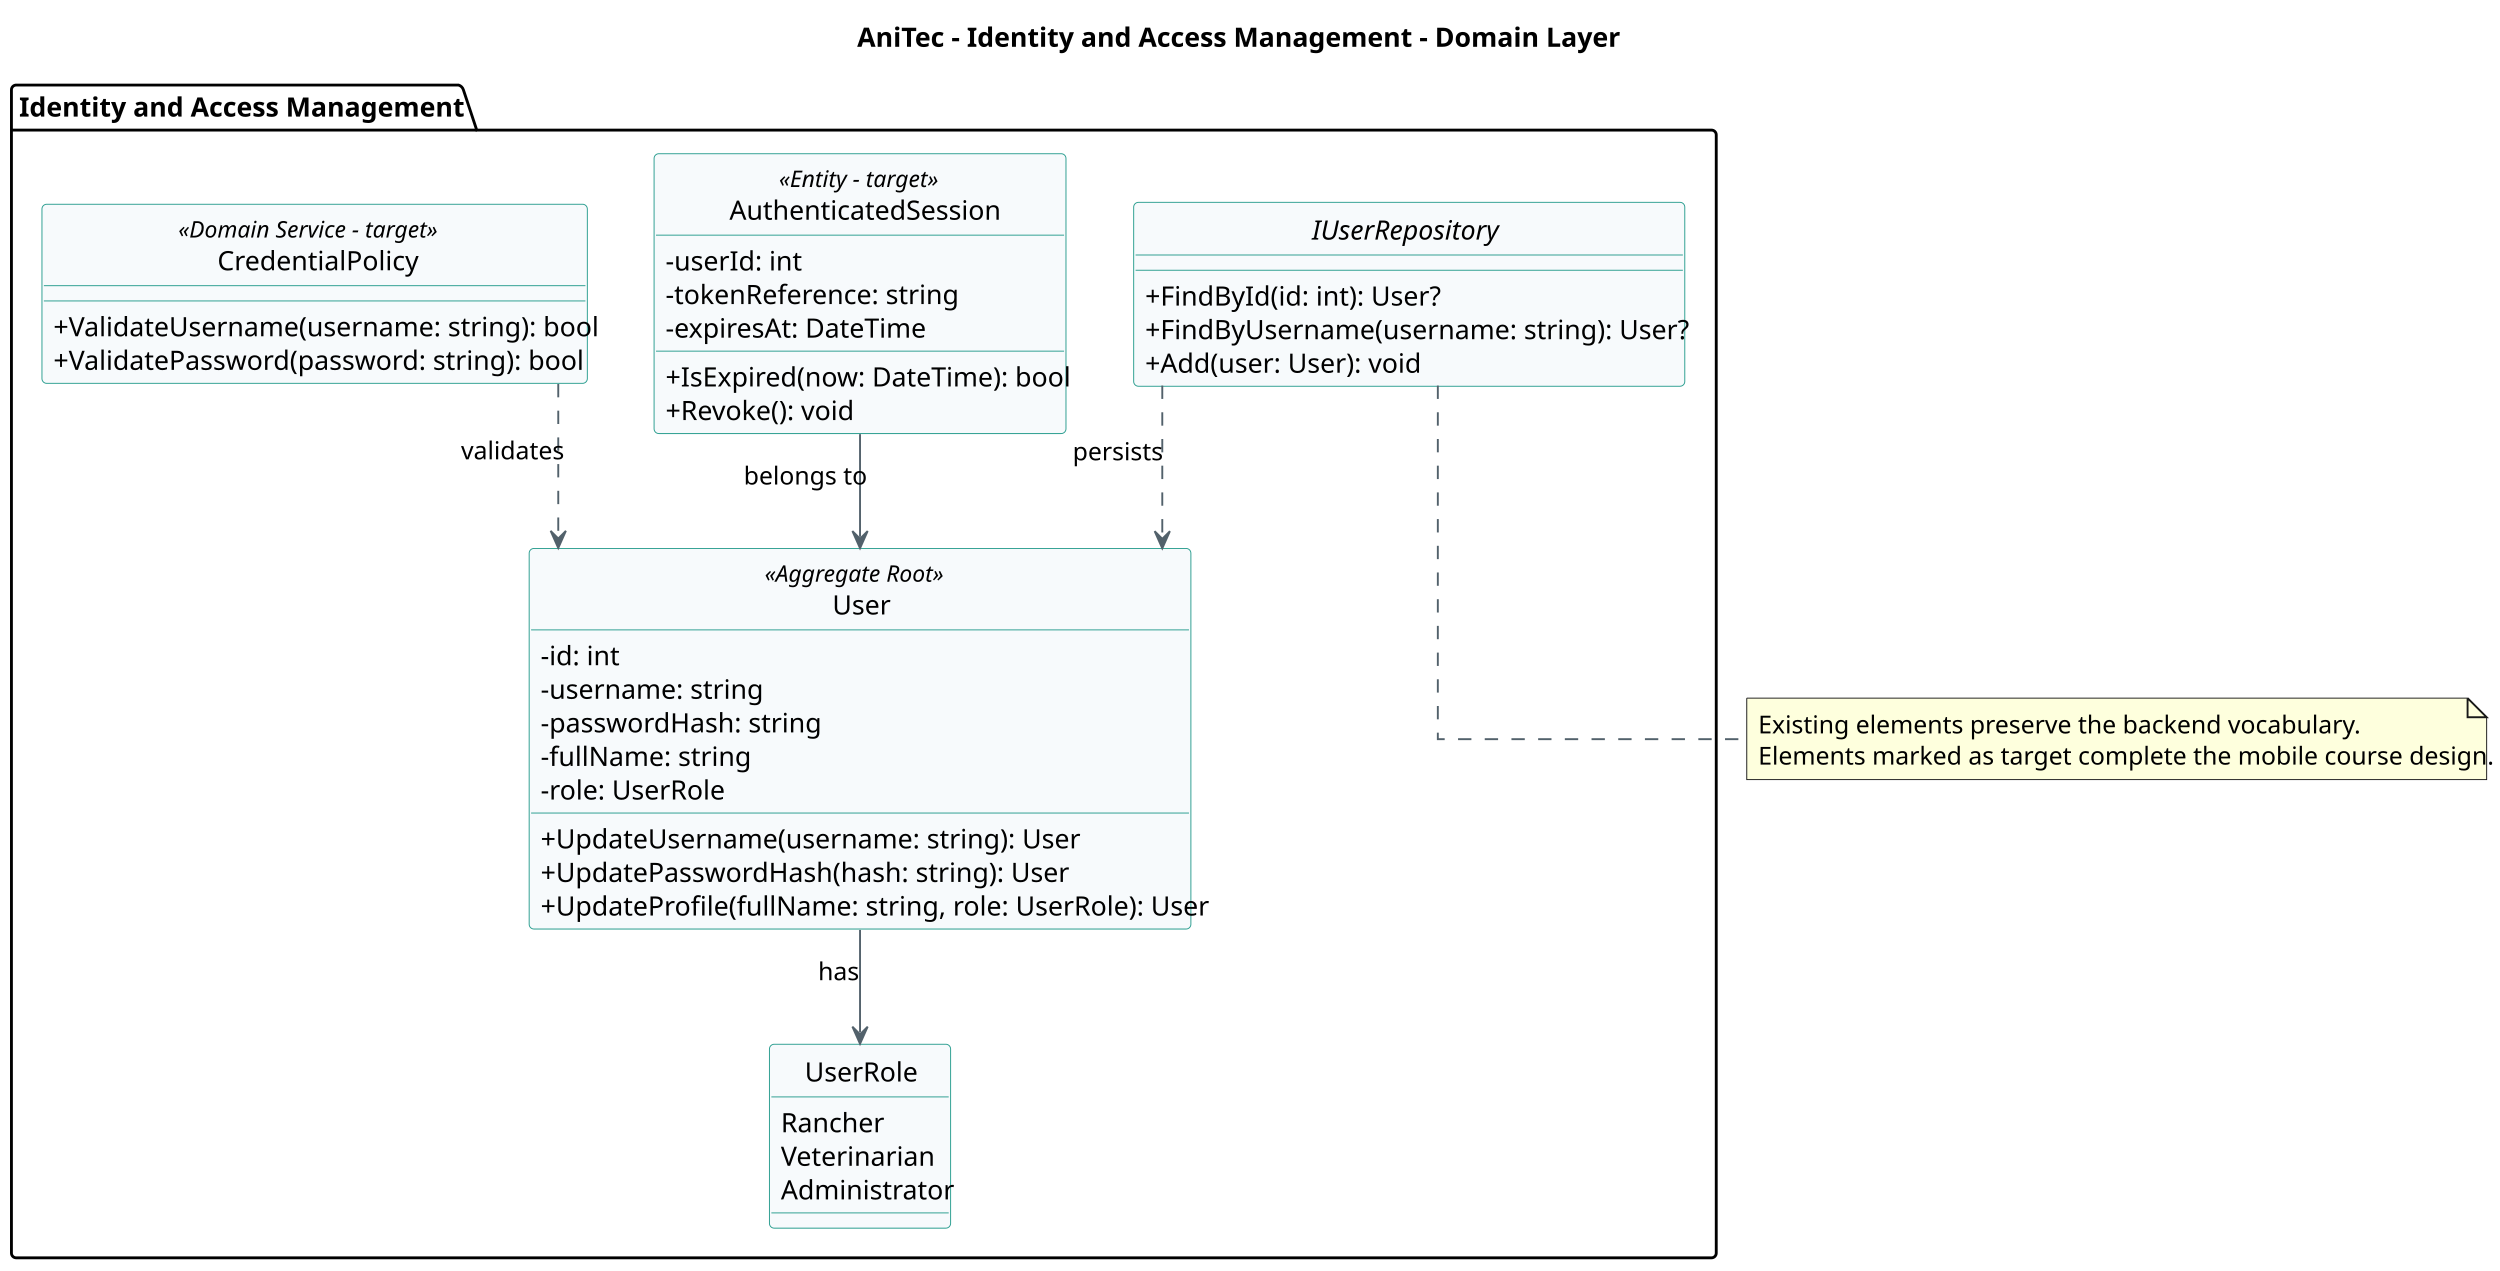
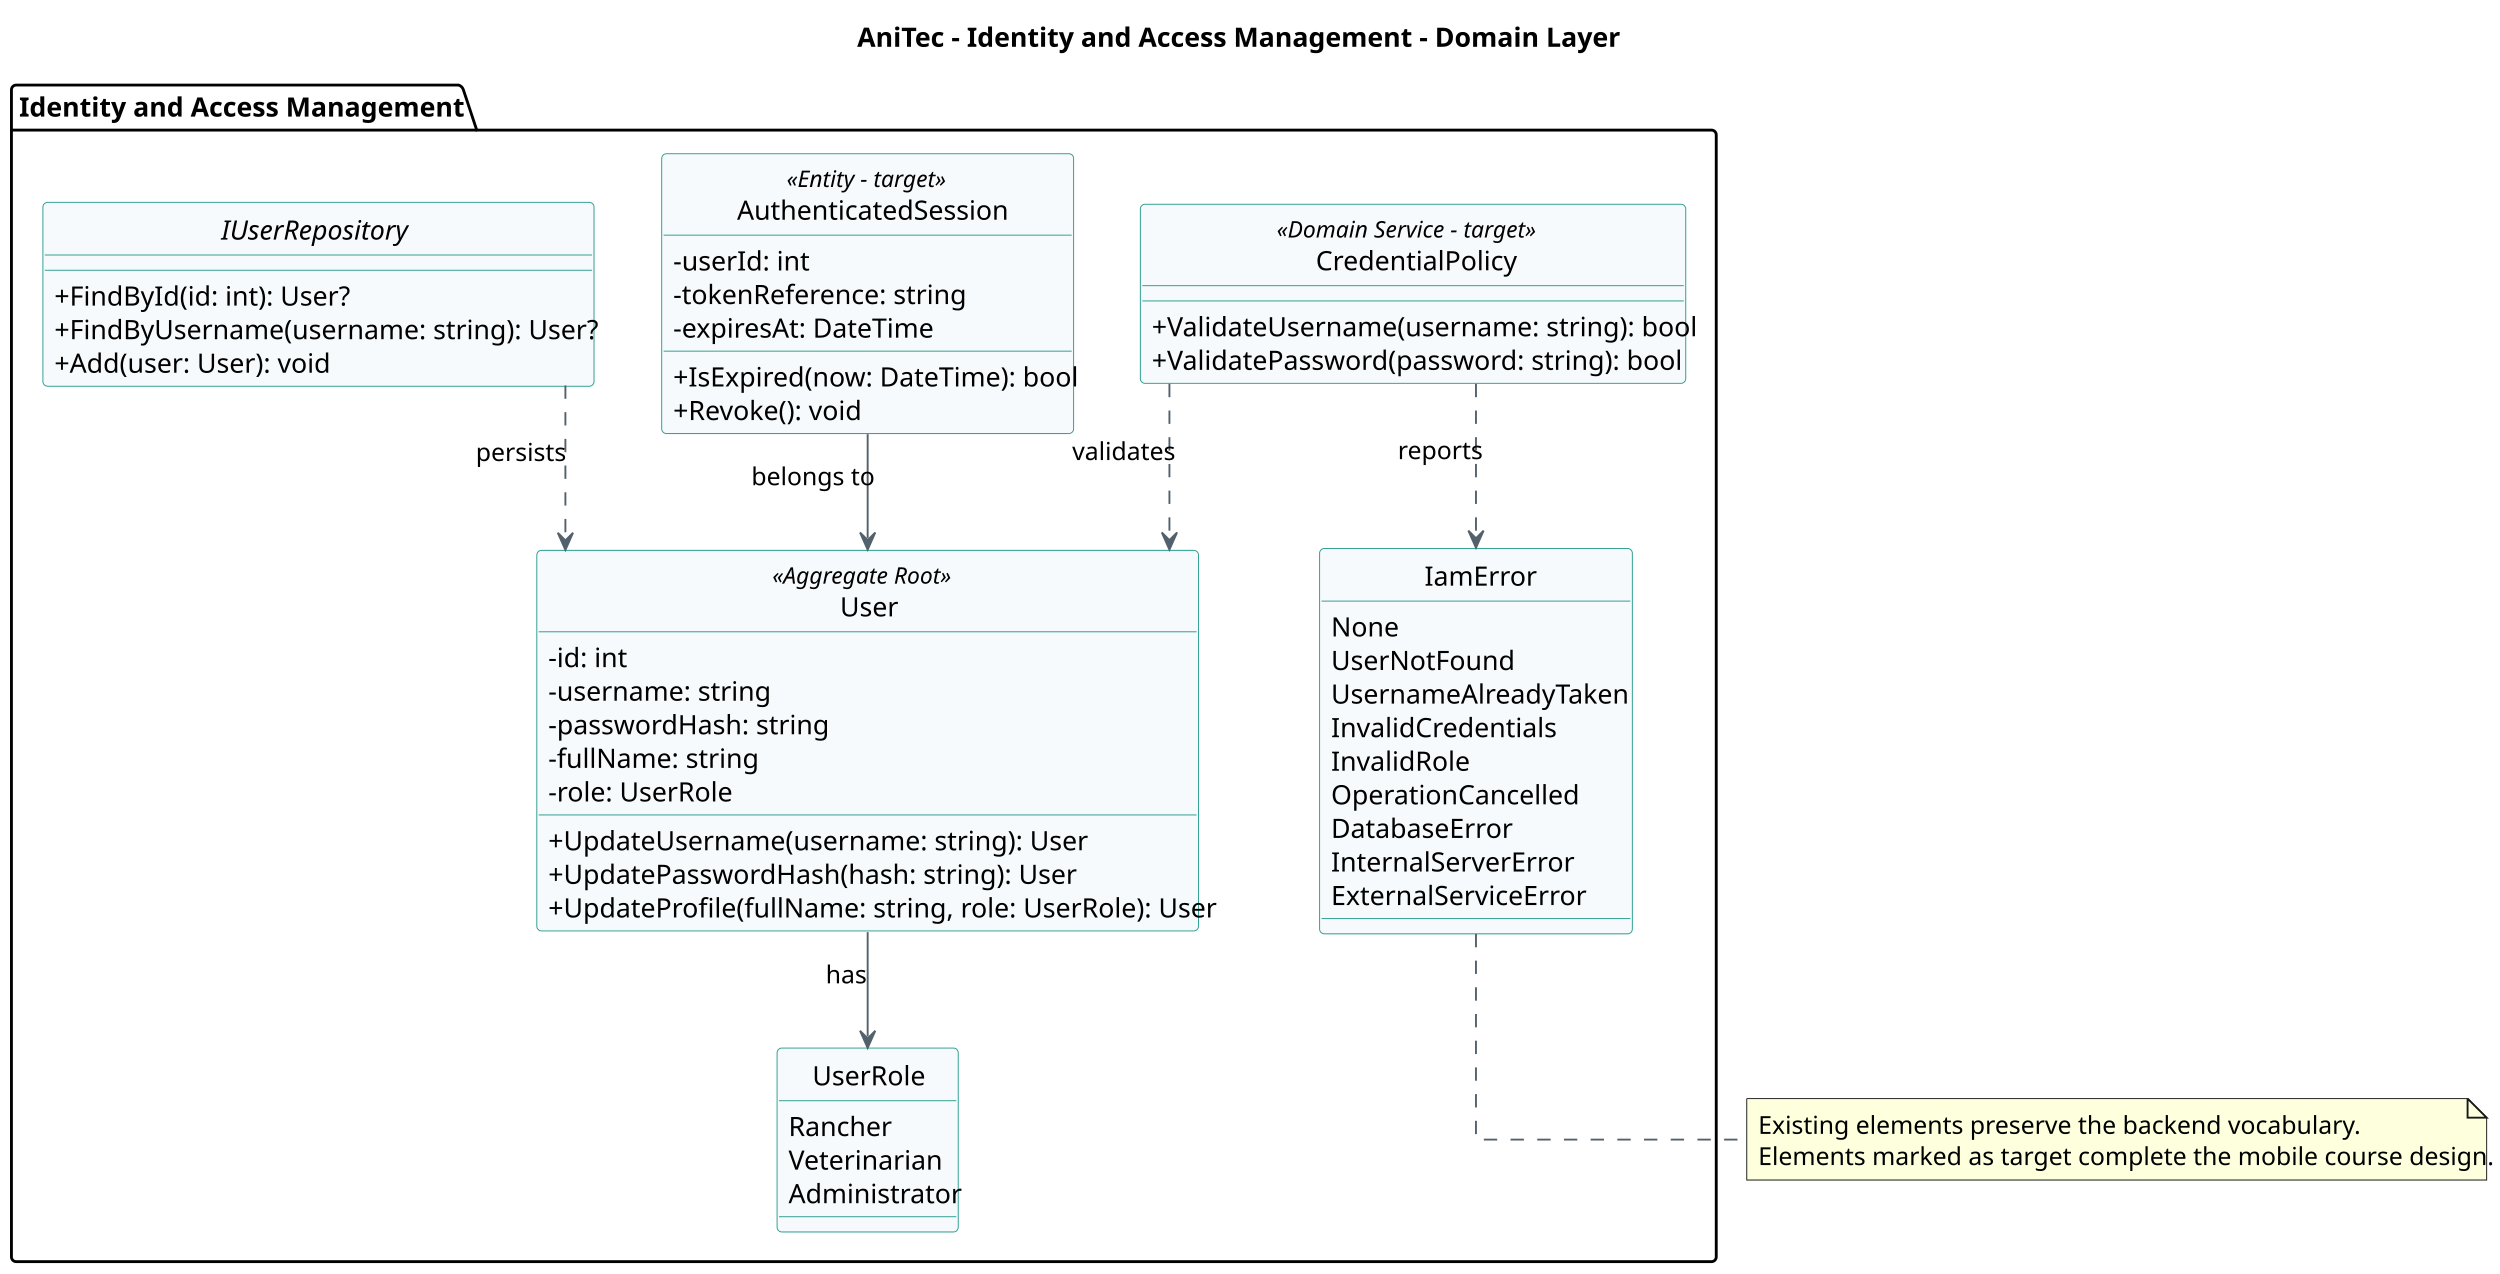
- <svg xmlns="http://www.w3.org/2000/svg" contentStyleType="text/css" height="666px" preserveAspectRatio="none" style="width:1311px;height:666px;background:#FFFFFF;" version="1.1" viewBox="0 0 1311 666" width="1311px" zoomAndPan="magnify">
+ <svg xmlns="http://www.w3.org/2000/svg" contentStyleType="text/css" height="668px" preserveAspectRatio="none" style="width:1311px;height:668px;background:#FFFFFF;" version="1.1" viewBox="0 0 1311 668" width="1311px" zoomAndPan="magnify">
  <defs />
  <g>
    <text fill="#000000" font-family="sans-serif" font-size="14" font-weight="bold" lengthAdjust="spacing" textLength="398" x="449.5" y="24.533">AniTec - Identity and Access Management - Domain Layer</text>
    <g id="cluster_Identity and Access Management">
-       <path d="M8.5,44.609 L240.5,44.609 A3.75,3.75 0 0 1 243,47.109 L250,68.219 L897.5,68.219 A2.5,2.5 0 0 1 900,70.719 L900,657.109 A2.5,2.5 0 0 1 897.5,659.609 L8.5,659.609 A2.5,2.5 0 0 1 6,657.109 L6,47.109 A2.5,2.5 0 0 1 8.5,44.609 " fill="none" style="stroke:#000000;stroke-width:1.5;" />
+       <path d="M8.5,44.609 L240.5,44.609 A3.75,3.75 0 0 1 243,47.109 L250,68.219 L897.5,68.219 A2.5,2.5 0 0 1 900,70.719 L900,659.109 A2.5,2.5 0 0 1 897.5,661.609 L8.5,661.609 A2.5,2.5 0 0 1 6,659.109 L6,47.109 A2.5,2.5 0 0 1 8.5,44.609 " fill="none" style="stroke:#000000;stroke-width:1.5;" />
      <line style="stroke:#000000;stroke-width:1.5;" x1="6" x2="250" y1="68.219" y2="68.219" />
      <text fill="#000000" font-family="sans-serif" font-size="14" font-weight="bold" lengthAdjust="spacing" textLength="231" x="10" y="61.143">Identity and Access Management</text>
    </g>
    <g id="elem_User">
-       <rect codeLine="13" fill="#F7FAFC" height="199.578" id="User" rx="2.5" ry="2.5" style="stroke:#2A9D8F;stroke-width:0.5;" width="347" x="277.5" y="287.609" />
-       <text fill="#000000" font-family="sans-serif" font-size="12" font-style="italic" lengthAdjust="spacing" textLength="100" x="401" y="305.066">«Aggregate Root»</text>
-       <text fill="#000000" font-family="sans-serif" font-size="14" lengthAdjust="spacing" textLength="29" x="436.5" y="322.236">User</text>
-       <line style="stroke:#2A9D8F;stroke-width:0.5;" x1="278.5" x2="623.5" y1="330.312" y2="330.312" />
-       <text fill="#000000" font-family="sans-serif" font-size="14" lengthAdjust="spacing" textLength="39" x="283.5" y="348.846">-id: int</text>
-       <text fill="#000000" font-family="sans-serif" font-size="14" lengthAdjust="spacing" textLength="111" x="283.5" y="366.455">-username: string</text>
-       <text fill="#000000" font-family="sans-serif" font-size="14" lengthAdjust="spacing" textLength="140" x="283.5" y="384.065">-passwordHash: string</text>
-       <text fill="#000000" font-family="sans-serif" font-size="14" lengthAdjust="spacing" textLength="102" x="283.5" y="401.674">-fullName: string</text>
-       <text fill="#000000" font-family="sans-serif" font-size="14" lengthAdjust="spacing" textLength="95" x="283.5" y="419.283">-role: UserRole</text>
-       <line style="stroke:#2A9D8F;stroke-width:0.5;" x1="278.5" x2="623.5" y1="426.359" y2="426.359" />
-       <text fill="#000000" font-family="sans-serif" font-size="14" lengthAdjust="spacing" textLength="270" x="283.5" y="444.893">+UpdateUsername(username: string): User</text>
-       <text fill="#000000" font-family="sans-serif" font-size="14" lengthAdjust="spacing" textLength="267" x="283.5" y="462.502">+UpdatePasswordHash(hash: string): User</text>
-       <text fill="#000000" font-family="sans-serif" font-size="14" lengthAdjust="spacing" textLength="335" x="283.5" y="480.111">+UpdateProfile(fullName: string, role: UserRole): User</text>
+       <rect codeLine="13" fill="#F7FAFC" height="199.578" id="User" rx="2.5" ry="2.5" style="stroke:#2A9D8F;stroke-width:0.5;" width="347" x="281.5" y="288.609" />
+       <text fill="#000000" font-family="sans-serif" font-size="12" font-style="italic" lengthAdjust="spacing" textLength="100" x="405" y="306.066">«Aggregate Root»</text>
+       <text fill="#000000" font-family="sans-serif" font-size="14" lengthAdjust="spacing" textLength="29" x="440.5" y="323.236">User</text>
+       <line style="stroke:#2A9D8F;stroke-width:0.5;" x1="282.5" x2="627.5" y1="331.312" y2="331.312" />
+       <text fill="#000000" font-family="sans-serif" font-size="14" lengthAdjust="spacing" textLength="39" x="287.5" y="349.846">-id: int</text>
+       <text fill="#000000" font-family="sans-serif" font-size="14" lengthAdjust="spacing" textLength="111" x="287.5" y="367.455">-username: string</text>
+       <text fill="#000000" font-family="sans-serif" font-size="14" lengthAdjust="spacing" textLength="140" x="287.5" y="385.065">-passwordHash: string</text>
+       <text fill="#000000" font-family="sans-serif" font-size="14" lengthAdjust="spacing" textLength="102" x="287.5" y="402.674">-fullName: string</text>
+       <text fill="#000000" font-family="sans-serif" font-size="14" lengthAdjust="spacing" textLength="95" x="287.5" y="420.283">-role: UserRole</text>
+       <line style="stroke:#2A9D8F;stroke-width:0.5;" x1="282.5" x2="627.5" y1="427.359" y2="427.359" />
+       <text fill="#000000" font-family="sans-serif" font-size="14" lengthAdjust="spacing" textLength="270" x="287.5" y="445.893">+UpdateUsername(username: string): User</text>
+       <text fill="#000000" font-family="sans-serif" font-size="14" lengthAdjust="spacing" textLength="267" x="287.5" y="463.502">+UpdatePasswordHash(hash: string): User</text>
+       <text fill="#000000" font-family="sans-serif" font-size="14" lengthAdjust="spacing" textLength="335" x="287.5" y="481.111">+UpdateProfile(fullName: string, role: UserRole): User</text>
    </g>
    <g id="elem_UserRole">
-       <rect codeLine="23" fill="#F7FAFC" height="96.438" id="UserRole" rx="2.5" ry="2.5" style="stroke:#2A9D8F;stroke-width:0.5;" width="95" x="403.5" y="547.609" />
-       <text fill="#000000" font-family="sans-serif" font-size="14" lengthAdjust="spacing" textLength="58" x="422" y="567.143">UserRole</text>
-       <line style="stroke:#2A9D8F;stroke-width:0.5;" x1="404.5" x2="497.5" y1="575.219" y2="575.219" />
-       <text fill="#000000" font-family="sans-serif" font-size="14" lengthAdjust="spacing" textLength="54" x="409.5" y="593.752">Rancher</text>
-       <text fill="#000000" font-family="sans-serif" font-size="14" lengthAdjust="spacing" textLength="77" x="409.5" y="611.361">Veterinarian</text>
-       <text fill="#000000" font-family="sans-serif" font-size="14" lengthAdjust="spacing" textLength="83" x="409.5" y="628.971">Administrator</text>
-       <line style="stroke:#2A9D8F;stroke-width:0.5;" x1="404.5" x2="497.5" y1="636.047" y2="636.047" />
+       <rect codeLine="23" fill="#F7FAFC" height="96.438" id="UserRole" rx="2.5" ry="2.5" style="stroke:#2A9D8F;stroke-width:0.5;" width="95" x="407.5" y="549.609" />
+       <text fill="#000000" font-family="sans-serif" font-size="14" lengthAdjust="spacing" textLength="58" x="426" y="569.143">UserRole</text>
+       <line style="stroke:#2A9D8F;stroke-width:0.5;" x1="408.5" x2="501.5" y1="577.219" y2="577.219" />
+       <text fill="#000000" font-family="sans-serif" font-size="14" lengthAdjust="spacing" textLength="54" x="413.5" y="595.752">Rancher</text>
+       <text fill="#000000" font-family="sans-serif" font-size="14" lengthAdjust="spacing" textLength="77" x="413.5" y="613.361">Veterinarian</text>
+       <text fill="#000000" font-family="sans-serif" font-size="14" lengthAdjust="spacing" textLength="83" x="413.5" y="630.971">Administrator</text>
+       <line style="stroke:#2A9D8F;stroke-width:0.5;" x1="408.5" x2="501.5" y1="638.047" y2="638.047" />
    </g>
    <g id="elem_AuthenticatedSession">
-       <rect codeLine="28" fill="#F7FAFC" height="146.75" id="AuthenticatedSession" rx="2.5" ry="2.5" style="stroke:#2A9D8F;stroke-width:0.5;" width="216" x="343" y="80.609" />
-       <text fill="#000000" font-family="sans-serif" font-size="12" font-style="italic" lengthAdjust="spacing" textLength="85" x="408.5" y="98.066">«Entity - target»</text>
-       <text fill="#000000" font-family="sans-serif" font-size="14" lengthAdjust="spacing" textLength="137" x="382.5" y="115.236">AuthenticatedSession</text>
-       <line style="stroke:#2A9D8F;stroke-width:0.5;" x1="344" x2="558" y1="123.312" y2="123.312" />
-       <text fill="#000000" font-family="sans-serif" font-size="14" lengthAdjust="spacing" textLength="67" x="349" y="141.846">-userId: int</text>
-       <text fill="#000000" font-family="sans-serif" font-size="14" lengthAdjust="spacing" textLength="149" x="349" y="159.455">-tokenReference: string</text>
-       <text fill="#000000" font-family="sans-serif" font-size="14" lengthAdjust="spacing" textLength="132" x="349" y="177.065">-expiresAt: DateTime</text>
-       <line style="stroke:#2A9D8F;stroke-width:0.5;" x1="344" x2="558" y1="184.141" y2="184.141" />
-       <text fill="#000000" font-family="sans-serif" font-size="14" lengthAdjust="spacing" textLength="204" x="349" y="202.674">+IsExpired(now: DateTime): bool</text>
-       <text fill="#000000" font-family="sans-serif" font-size="14" lengthAdjust="spacing" textLength="100" x="349" y="220.283">+Revoke(): void</text>
+       <rect codeLine="28" fill="#F7FAFC" height="146.75" id="AuthenticatedSession" rx="2.5" ry="2.5" style="stroke:#2A9D8F;stroke-width:0.5;" width="216" x="347" y="80.609" />
+       <text fill="#000000" font-family="sans-serif" font-size="12" font-style="italic" lengthAdjust="spacing" textLength="85" x="412.5" y="98.066">«Entity - target»</text>
+       <text fill="#000000" font-family="sans-serif" font-size="14" lengthAdjust="spacing" textLength="137" x="386.5" y="115.236">AuthenticatedSession</text>
+       <line style="stroke:#2A9D8F;stroke-width:0.5;" x1="348" x2="562" y1="123.312" y2="123.312" />
+       <text fill="#000000" font-family="sans-serif" font-size="14" lengthAdjust="spacing" textLength="67" x="353" y="141.846">-userId: int</text>
+       <text fill="#000000" font-family="sans-serif" font-size="14" lengthAdjust="spacing" textLength="149" x="353" y="159.455">-tokenReference: string</text>
+       <text fill="#000000" font-family="sans-serif" font-size="14" lengthAdjust="spacing" textLength="132" x="353" y="177.065">-expiresAt: DateTime</text>
+       <line style="stroke:#2A9D8F;stroke-width:0.5;" x1="348" x2="562" y1="184.141" y2="184.141" />
+       <text fill="#000000" font-family="sans-serif" font-size="14" lengthAdjust="spacing" textLength="204" x="353" y="202.674">+IsExpired(now: DateTime): bool</text>
+       <text fill="#000000" font-family="sans-serif" font-size="14" lengthAdjust="spacing" textLength="100" x="353" y="220.283">+Revoke(): void</text>
    </g>
    <g id="elem_CredentialPolicy">
-       <rect codeLine="35" fill="#F7FAFC" height="93.922" id="CredentialPolicy" rx="2.5" ry="2.5" style="stroke:#2A9D8F;stroke-width:0.5;" width="286" x="22" y="107.109" />
-       <text fill="#000000" font-family="sans-serif" font-size="12" font-style="italic" lengthAdjust="spacing" textLength="143" x="93.5" y="124.566">«Domain Service - target»</text>
-       <text fill="#000000" font-family="sans-serif" font-size="14" lengthAdjust="spacing" textLength="102" x="114" y="141.736">CredentialPolicy</text>
-       <line style="stroke:#2A9D8F;stroke-width:0.5;" x1="23" x2="307" y1="149.812" y2="149.812" />
-       <line style="stroke:#2A9D8F;stroke-width:0.5;" x1="23" x2="307" y1="157.812" y2="157.812" />
-       <text fill="#000000" font-family="sans-serif" font-size="14" lengthAdjust="spacing" textLength="274" x="28" y="176.346">+ValidateUsername(username: string): bool</text>
-       <text fill="#000000" font-family="sans-serif" font-size="14" lengthAdjust="spacing" textLength="268" x="28" y="193.955">+ValidatePassword(password: string): bool</text>
+       <rect codeLine="35" fill="#F7FAFC" height="93.922" id="CredentialPolicy" rx="2.5" ry="2.5" style="stroke:#2A9D8F;stroke-width:0.5;" width="286" x="598" y="107.109" />
+       <text fill="#000000" font-family="sans-serif" font-size="12" font-style="italic" lengthAdjust="spacing" textLength="143" x="669.5" y="124.566">«Domain Service - target»</text>
+       <text fill="#000000" font-family="sans-serif" font-size="14" lengthAdjust="spacing" textLength="102" x="690" y="141.736">CredentialPolicy</text>
+       <line style="stroke:#2A9D8F;stroke-width:0.5;" x1="599" x2="883" y1="149.812" y2="149.812" />
+       <line style="stroke:#2A9D8F;stroke-width:0.5;" x1="599" x2="883" y1="157.812" y2="157.812" />
+       <text fill="#000000" font-family="sans-serif" font-size="14" lengthAdjust="spacing" textLength="274" x="604" y="176.346">+ValidateUsername(username: string): bool</text>
+       <text fill="#000000" font-family="sans-serif" font-size="14" lengthAdjust="spacing" textLength="268" x="604" y="193.955">+ValidatePassword(password: string): bool</text>
    </g>
    <g id="elem_IUserRepository">
-       <rect codeLine="39" fill="#F7FAFC" height="96.438" id="IUserRepository" rx="2.5" ry="2.5" style="stroke:#2A9D8F;stroke-width:0.5;" width="289" x="594.5" y="106.109" />
-       <text fill="#000000" font-family="sans-serif" font-size="14" font-style="italic" lengthAdjust="spacing" textLength="102" x="688" y="125.643">IUserRepository</text>
-       <line style="stroke:#2A9D8F;stroke-width:0.5;" x1="595.5" x2="882.5" y1="133.719" y2="133.719" />
-       <line style="stroke:#2A9D8F;stroke-width:0.5;" x1="595.5" x2="882.5" y1="141.719" y2="141.719" />
-       <text fill="#000000" font-family="sans-serif" font-size="14" lengthAdjust="spacing" textLength="152" x="600.5" y="160.252">+FindById(id: int): User?</text>
-       <text fill="#000000" font-family="sans-serif" font-size="14" lengthAdjust="spacing" textLength="277" x="600.5" y="177.861">+FindByUsername(username: string): User?</text>
-       <text fill="#000000" font-family="sans-serif" font-size="14" lengthAdjust="spacing" textLength="142" x="600.5" y="195.471">+Add(user: User): void</text>
+       <rect codeLine="39" fill="#F7FAFC" height="96.438" id="IUserRepository" rx="2.5" ry="2.5" style="stroke:#2A9D8F;stroke-width:0.5;" width="289" x="22.5" y="106.109" />
+       <text fill="#000000" font-family="sans-serif" font-size="14" font-style="italic" lengthAdjust="spacing" textLength="102" x="116" y="125.643">IUserRepository</text>
+       <line style="stroke:#2A9D8F;stroke-width:0.5;" x1="23.5" x2="310.5" y1="133.719" y2="133.719" />
+       <line style="stroke:#2A9D8F;stroke-width:0.5;" x1="23.5" x2="310.5" y1="141.719" y2="141.719" />
+       <text fill="#000000" font-family="sans-serif" font-size="14" lengthAdjust="spacing" textLength="152" x="28.5" y="160.252">+FindById(id: int): User?</text>
+       <text fill="#000000" font-family="sans-serif" font-size="14" lengthAdjust="spacing" textLength="277" x="28.5" y="177.861">+FindByUsername(username: string): User?</text>
+       <text fill="#000000" font-family="sans-serif" font-size="14" lengthAdjust="spacing" textLength="142" x="28.5" y="195.471">+Add(user: User): void</text>
    </g>
-     <g id="elem_GMN12">
-       <path d="M916,366.109 L916,408.812 L1304,408.812 L1304,376.109 L1294,366.109 L916,366.109 " fill="#FEFFDD" style="stroke:#181818;stroke-width:0.5;" />
-       <path d="M1294,366.109 L1294,376.109 L1304,376.109 L1294,366.109 " fill="#FEFFDD" style="stroke:#181818;stroke-width:1.0;" />
-       <text fill="#000000" font-family="sans-serif" font-size="13" lengthAdjust="spacing" textLength="300" x="922" y="384.604">Existing elements preserve the backend vocabulary.</text>
-       <text fill="#000000" font-family="sans-serif" font-size="13" lengthAdjust="spacing" textLength="367" x="922" y="400.956">Elements marked as target complete the mobile course design.</text>
+     <g id="elem_IamError">
+       <rect codeLine="48" fill="#F7FAFC" height="202.094" id="IamError" rx="2.5" ry="2.5" style="stroke:#2A9D8F;stroke-width:0.5;" width="164" x="692" y="287.609" />
+       <text fill="#000000" font-family="sans-serif" font-size="14" lengthAdjust="spacing" textLength="54" x="747" y="307.143">IamError</text>
+       <line style="stroke:#2A9D8F;stroke-width:0.5;" x1="693" x2="855" y1="315.219" y2="315.219" />
+       <text fill="#000000" font-family="sans-serif" font-size="14" lengthAdjust="spacing" textLength="33" x="698" y="333.752">None</text>
+       <text fill="#000000" font-family="sans-serif" font-size="14" lengthAdjust="spacing" textLength="91" x="698" y="351.361">UserNotFound</text>
+       <text fill="#000000" font-family="sans-serif" font-size="14" lengthAdjust="spacing" textLength="152" x="698" y="368.971">UsernameAlreadyTaken</text>
+       <text fill="#000000" font-family="sans-serif" font-size="14" lengthAdjust="spacing" textLength="112" x="698" y="386.58">InvalidCredentials</text>
+       <text fill="#000000" font-family="sans-serif" font-size="14" lengthAdjust="spacing" textLength="69" x="698" y="404.19">InvalidRole</text>
+       <text fill="#000000" font-family="sans-serif" font-size="14" lengthAdjust="spacing" textLength="126" x="698" y="421.799">OperationCancelled</text>
+       <text fill="#000000" font-family="sans-serif" font-size="14" lengthAdjust="spacing" textLength="93" x="698" y="439.408">DatabaseError</text>
+       <text fill="#000000" font-family="sans-serif" font-size="14" lengthAdjust="spacing" textLength="121" x="698" y="457.018">InternalServerError</text>
+       <text fill="#000000" font-family="sans-serif" font-size="14" lengthAdjust="spacing" textLength="130" x="698" y="474.627">ExternalServiceError</text>
+       <line style="stroke:#2A9D8F;stroke-width:0.5;" x1="693" x2="855" y1="481.703" y2="481.703" />
+     </g>
+     <g id="elem_GMN14">
+       <path d="M916,576.109 L916,618.812 L1304,618.812 L1304,586.109 L1294,576.109 L916,576.109 " fill="#FEFFDD" style="stroke:#181818;stroke-width:0.5;" />
+       <path d="M1294,576.109 L1294,586.109 L1304,586.109 L1294,576.109 " fill="#FEFFDD" style="stroke:#181818;stroke-width:1.0;" />
+       <text fill="#000000" font-family="sans-serif" font-size="13" lengthAdjust="spacing" textLength="300" x="922" y="594.605">Existing elements preserve the backend vocabulary.</text>
+       <text fill="#000000" font-family="sans-serif" font-size="13" lengthAdjust="spacing" textLength="367" x="922" y="610.956">Elements marked as target complete the mobile course design.</text>
    </g>
    <g id="link_User_UserRole">
-       <path codeLine="44" d="M451,487.649 C451,508.459 451,523.489 451,541.389 " fill="none" id="User-to-UserRole" style="stroke:#52616B;stroke-width:1.0;" />
-       <polygon fill="#52616B" points="451,547.389,455,538.389,451,542.389,447,538.389,451,547.389" style="stroke:#52616B;stroke-width:1.0;" />
-       <text fill="#000000" font-family="sans-serif" font-size="13" lengthAdjust="spacing" textLength="21" x="429" y="514.014">has</text>
+       <path codeLine="44" d="M455,488.819 C455,509.989 455,525.379 455,543.539 " fill="none" id="User-to-UserRole" style="stroke:#52616B;stroke-width:1.0;" />
+       <polygon fill="#52616B" points="455,549.539,459,540.539,455,544.539,451,540.539,455,549.539" style="stroke:#52616B;stroke-width:1.0;" />
+       <text fill="#000000" font-family="sans-serif" font-size="13" lengthAdjust="spacing" textLength="21" x="433" y="515.674">has</text>
    </g>
    <g id="link_AuthenticatedSession_User">
-       <path codeLine="45" d="M451,227.669 C451,246.649 451,261.409 451,281.489 " fill="none" id="AuthenticatedSession-to-User" style="stroke:#52616B;stroke-width:1.0;" />
-       <polygon fill="#52616B" points="451,287.489,455,278.489,451,282.489,447,278.489,451,287.489" style="stroke:#52616B;stroke-width:1.0;" />
-       <text fill="#000000" font-family="sans-serif" font-size="13" lengthAdjust="spacing" textLength="60" x="390" y="254.075">belongs to</text>
+       <path codeLine="45" d="M455,227.659 C455,246.869 455,261.899 455,282.249 " fill="none" id="AuthenticatedSession-to-User" style="stroke:#52616B;stroke-width:1.0;" />
+       <polygon fill="#52616B" points="455,288.249,459,279.249,455,283.249,451,279.249,455,288.249" style="stroke:#52616B;stroke-width:1.0;" />
+       <text fill="#000000" font-family="sans-serif" font-size="13" lengthAdjust="spacing" textLength="60" x="394" y="254.445">belongs to</text>
    </g>
    <g id="link_CredentialPolicy_User">
-       <path codeLine="46" d="M292.75,201.359 C292.75,226.149 292.75,251.509 292.75,281.389 " fill="none" id="CredentialPolicy-to-User" style="stroke:#52616B;stroke-width:1.0;stroke-dasharray:7.0,7.0;" />
-       <polygon fill="#52616B" points="292.75,287.389,296.75,278.389,292.75,282.389,288.75,278.389,292.75,287.389" style="stroke:#52616B;stroke-width:1.0;" />
-       <text fill="#000000" font-family="sans-serif" font-size="13" lengthAdjust="spacing" textLength="50" x="241.75" y="240.875">validates</text>
+       <path codeLine="46" d="M613.25,201.279 C613.25,226.289 613.25,252.019 613.25,282.229 " fill="none" id="CredentialPolicy-to-User" style="stroke:#52616B;stroke-width:1.0;stroke-dasharray:7.0,7.0;" />
+       <polygon fill="#52616B" points="613.25,288.229,617.25,279.229,613.25,283.229,609.25,279.229,613.25,288.229" style="stroke:#52616B;stroke-width:1.0;" />
+       <text fill="#000000" font-family="sans-serif" font-size="13" lengthAdjust="spacing" textLength="50" x="562.25" y="241.244">validates</text>
    </g>
    <g id="link_IUserRepository_User">
-       <path codeLine="47" d="M609.5,202.209 C609.5,226.909 609.5,251.959 609.5,281.559 " fill="none" id="IUserRepository-to-User" style="stroke:#52616B;stroke-width:1.0;stroke-dasharray:7.0,7.0;" />
-       <polygon fill="#52616B" points="609.5,287.559,613.5,278.559,609.5,282.559,605.5,278.559,609.5,287.559" style="stroke:#52616B;stroke-width:1.0;" />
-       <text fill="#000000" font-family="sans-serif" font-size="13" lengthAdjust="spacing" textLength="46" x="562.5" y="241.375">persists</text>
+       <path codeLine="47" d="M296.5,202.129 C296.5,227.049 296.5,252.479 296.5,282.389 " fill="none" id="IUserRepository-to-User" style="stroke:#52616B;stroke-width:1.0;stroke-dasharray:7.0,7.0;" />
+       <polygon fill="#52616B" points="296.5,288.389,300.5,279.389,296.5,283.389,292.5,279.389,296.5,288.389" style="stroke:#52616B;stroke-width:1.0;" />
+       <text fill="#000000" font-family="sans-serif" font-size="13" lengthAdjust="spacing" textLength="46" x="249.5" y="241.755">persists</text>
    </g>
-     <g id="link_IUserRepository_GMN12">
-       <path d="M754,202.209 C754,270.559 754,387.609 754,387.609 C754,387.609 832.55,387.609 915.85,387.609 " fill="none" id="IUserRepository-GMN12" style="stroke:#52616B;stroke-width:1.0;stroke-dasharray:7.0,7.0;" />
+     <g id="link_CredentialPolicy_IamError">
+       <path codeLine="59" d="M774,201.279 C774,226.029 774,251.339 774,281.259 " fill="none" id="CredentialPolicy-to-IamError" style="stroke:#52616B;stroke-width:1.0;stroke-dasharray:7.0,7.0;" />
+       <polygon fill="#52616B" points="774,287.259,778,278.259,774,282.259,770,278.259,774,287.259" style="stroke:#52616B;stroke-width:1.0;" />
+       <text fill="#000000" font-family="sans-serif" font-size="13" lengthAdjust="spacing" textLength="40" x="733" y="240.764">reports</text>
+     </g>
+     <g id="link_IamError_GMN14">
+       <path d="M774,489.739 C774,543.089 774,597.609 774,597.609 C774,597.609 841.22,597.609 915.52,597.609 " fill="none" id="IamError-GMN14" style="stroke:#52616B;stroke-width:1.0;stroke-dasharray:7.0,7.0;" />
    </g>
  </g>
</svg>
